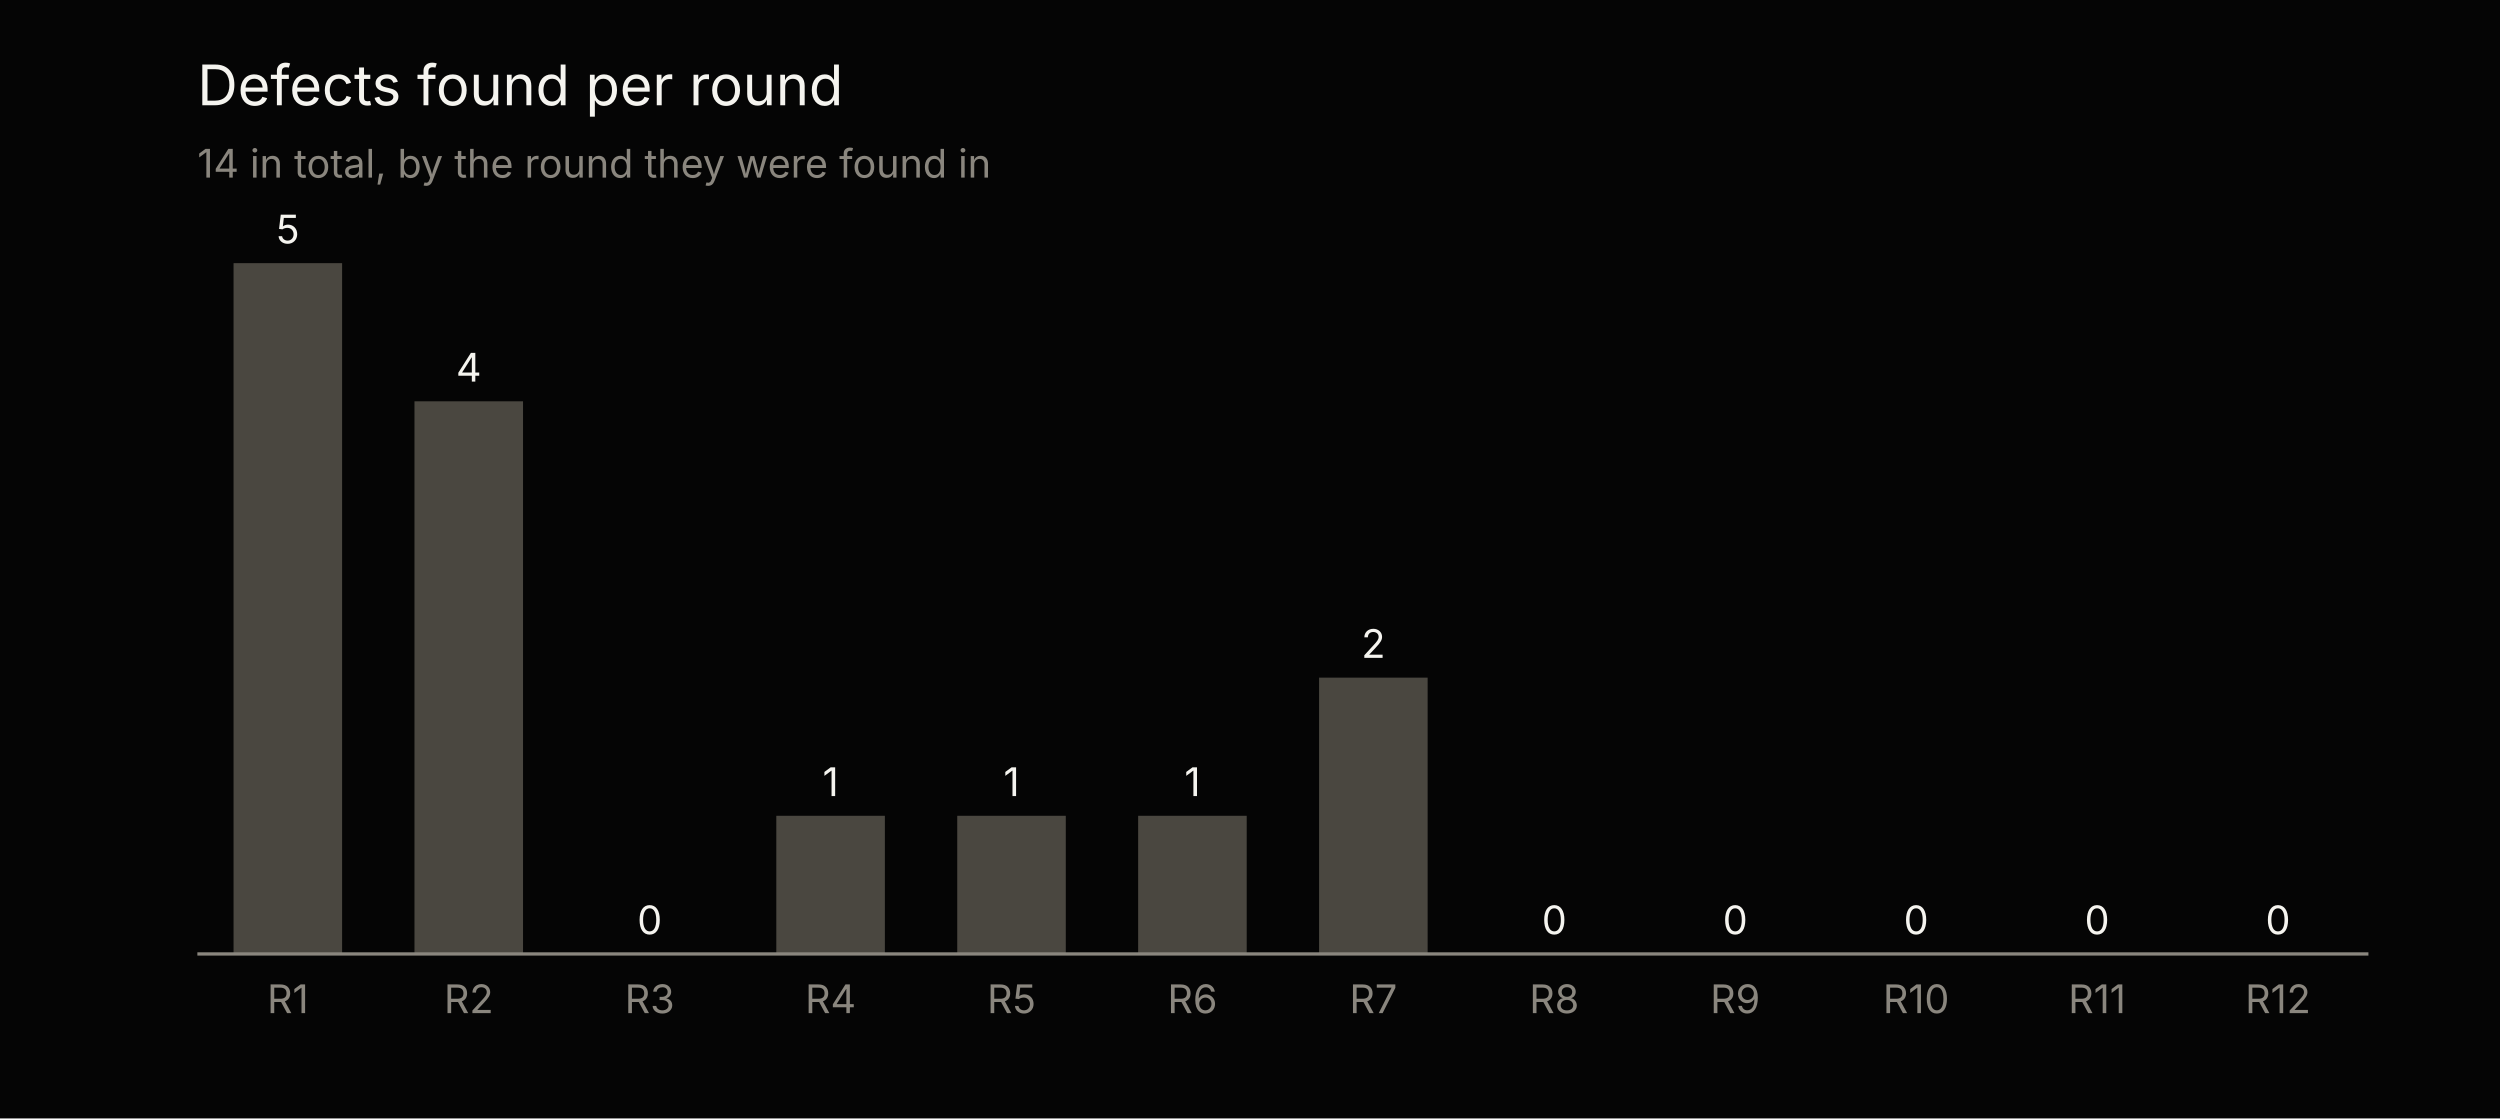
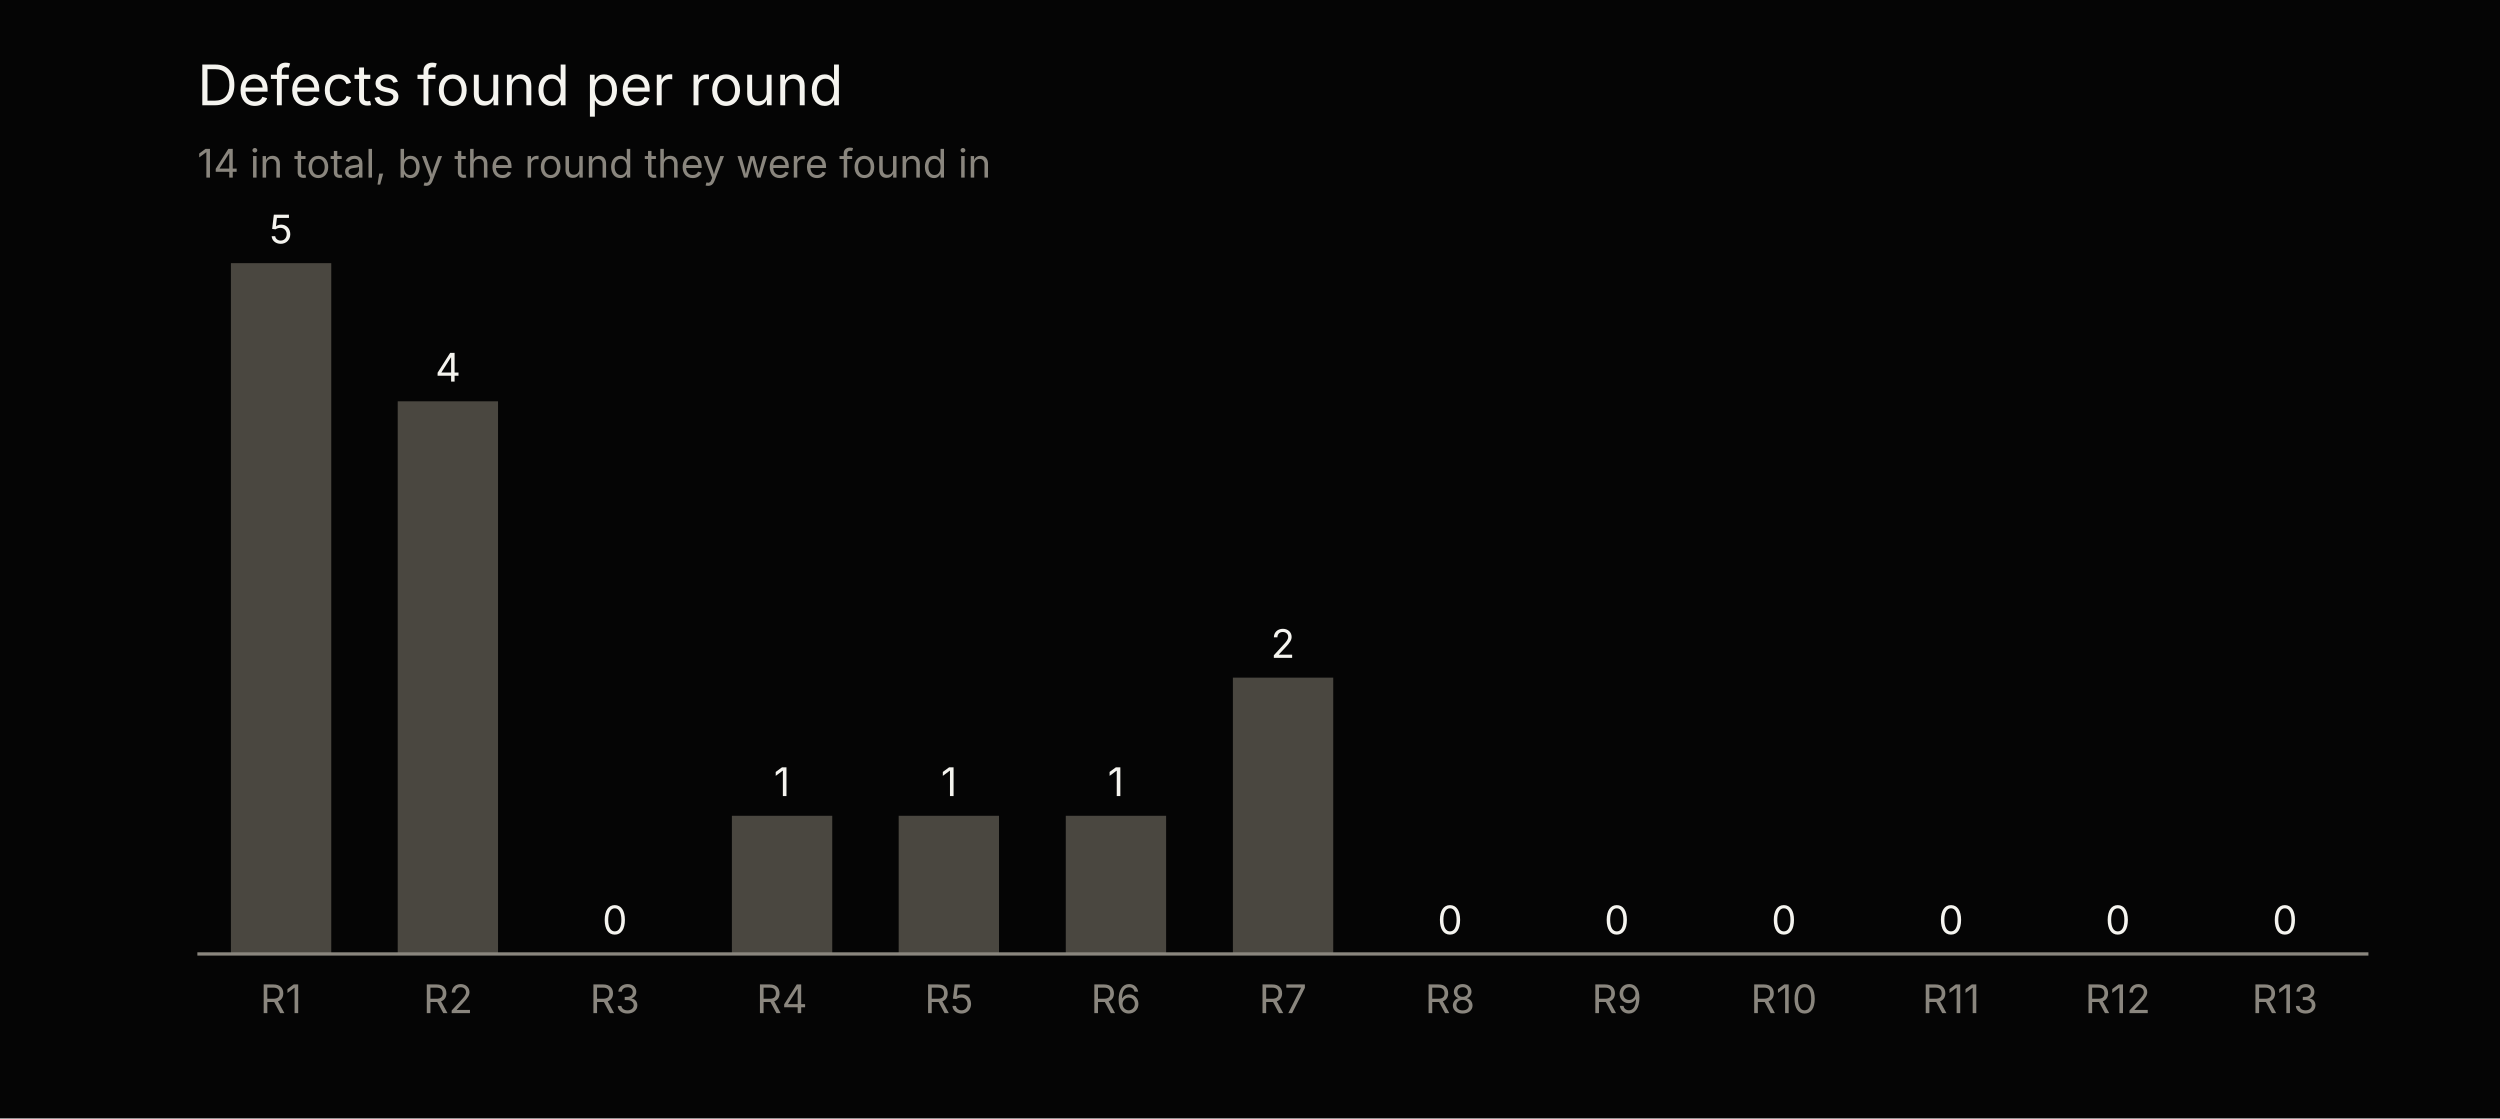
<svg xmlns="http://www.w3.org/2000/svg" viewBox="0 0 760 340" font-family="Inter, Arial, sans-serif" font-size="12">
  <rect width="760" height="340" fill="#050505" />
  <text x="60" y="32" font-size="17" fill="#f5f4ef">Defects found per round</text>
  <text x="60" y="54" fill="#8a867e">14 in total, by the round they were found in</text>
-   <rect x="71.0" y="80.0" width="33.0" height="210.0" fill="#4a4740" />
-   <text x="87.5" y="74.0" text-anchor="middle" fill="#f5f4ef">5</text>
-   <text x="87.5" y="308" text-anchor="middle" fill="#8a867e">R1</text>
-   <rect x="126.0" y="122.0" width="33.0" height="168.0" fill="#4a4740" />
-   <text x="142.5" y="116.0" text-anchor="middle" fill="#f5f4ef">4</text>
-   <text x="142.5" y="308" text-anchor="middle" fill="#8a867e">R2</text>
-   <rect x="181.0" y="290.0" width="33.0" height="0.0" fill="#4a4740" />
-   <text x="197.5" y="284.0" text-anchor="middle" fill="#f5f4ef">0</text>
-   <text x="197.5" y="308" text-anchor="middle" fill="#8a867e">R3</text>
-   <rect x="236.0" y="248.0" width="33.0" height="42.0" fill="#4a4740" />
-   <text x="252.5" y="242.0" text-anchor="middle" fill="#f5f4ef">1</text>
-   <text x="252.5" y="308" text-anchor="middle" fill="#8a867e">R4</text>
-   <rect x="291.0" y="248.0" width="33.0" height="42.0" fill="#4a4740" />
-   <text x="307.5" y="242.0" text-anchor="middle" fill="#f5f4ef">1</text>
-   <text x="307.5" y="308" text-anchor="middle" fill="#8a867e">R5</text>
-   <rect x="346.0" y="248.0" width="33.0" height="42.0" fill="#4a4740" />
-   <text x="362.5" y="242.0" text-anchor="middle" fill="#f5f4ef">1</text>
-   <text x="362.5" y="308" text-anchor="middle" fill="#8a867e">R6</text>
-   <rect x="401.0" y="206.0" width="33.0" height="84.0" fill="#4a4740" />
-   <text x="417.5" y="200.0" text-anchor="middle" fill="#f5f4ef">2</text>
-   <text x="417.5" y="308" text-anchor="middle" fill="#8a867e">R7</text>
-   <rect x="456.0" y="290.0" width="33.0" height="0.0" fill="#4a4740" />
-   <text x="472.5" y="284.0" text-anchor="middle" fill="#f5f4ef">0</text>
-   <text x="472.5" y="308" text-anchor="middle" fill="#8a867e">R8</text>
-   <rect x="511.0" y="290.0" width="33.0" height="0.0" fill="#4a4740" />
-   <text x="527.5" y="284.0" text-anchor="middle" fill="#f5f4ef">0</text>
-   <text x="527.5" y="308" text-anchor="middle" fill="#8a867e">R9</text>
-   <rect x="566.0" y="290.0" width="33.0" height="0.0" fill="#4a4740" />
-   <text x="582.5" y="284.0" text-anchor="middle" fill="#f5f4ef">0</text>
-   <text x="582.5" y="308" text-anchor="middle" fill="#8a867e">R10</text>
-   <rect x="621.0" y="290.0" width="33.0" height="0.0" fill="#4a4740" />
-   <text x="637.5" y="284.0" text-anchor="middle" fill="#f5f4ef">0</text>
-   <text x="637.5" y="308" text-anchor="middle" fill="#8a867e">R11</text>
-   <rect x="676.0" y="290.0" width="33.0" height="0.0" fill="#d5a84b" />
-   <text x="692.5" y="284.0" text-anchor="middle" fill="#f5f4ef">0</text>
-   <text x="692.5" y="308" text-anchor="middle" fill="#8a867e">R12</text>
+   <rect x="70.2" y="80.0" width="30.5" height="210.0" fill="#4a4740" />
+   <text x="85.4" y="74.0" text-anchor="middle" fill="#f5f4ef">5</text>
+   <text x="85.4" y="308" text-anchor="middle" fill="#8a867e">R1</text>
+   <rect x="120.9" y="122.0" width="30.5" height="168.0" fill="#4a4740" />
+   <text x="136.2" y="116.0" text-anchor="middle" fill="#f5f4ef">4</text>
+   <text x="136.2" y="308" text-anchor="middle" fill="#8a867e">R2</text>
+   <rect x="171.7" y="290.0" width="30.5" height="0.0" fill="#4a4740" />
+   <text x="186.9" y="284.0" text-anchor="middle" fill="#f5f4ef">0</text>
+   <text x="186.9" y="308" text-anchor="middle" fill="#8a867e">R3</text>
+   <rect x="222.5" y="248.0" width="30.5" height="42.0" fill="#4a4740" />
+   <text x="237.7" y="242.0" text-anchor="middle" fill="#f5f4ef">1</text>
+   <text x="237.7" y="308" text-anchor="middle" fill="#8a867e">R4</text>
+   <rect x="273.2" y="248.0" width="30.5" height="42.0" fill="#4a4740" />
+   <text x="288.5" y="242.0" text-anchor="middle" fill="#f5f4ef">1</text>
+   <text x="288.5" y="308" text-anchor="middle" fill="#8a867e">R5</text>
+   <rect x="324.0" y="248.0" width="30.5" height="42.0" fill="#4a4740" />
+   <text x="339.2" y="242.0" text-anchor="middle" fill="#f5f4ef">1</text>
+   <text x="339.2" y="308" text-anchor="middle" fill="#8a867e">R6</text>
+   <rect x="374.8" y="206.0" width="30.5" height="84.0" fill="#4a4740" />
+   <text x="390.0" y="200.0" text-anchor="middle" fill="#f5f4ef">2</text>
+   <text x="390.0" y="308" text-anchor="middle" fill="#8a867e">R7</text>
+   <rect x="425.5" y="290.0" width="30.5" height="0.0" fill="#4a4740" />
+   <text x="440.8" y="284.0" text-anchor="middle" fill="#f5f4ef">0</text>
+   <text x="440.8" y="308" text-anchor="middle" fill="#8a867e">R8</text>
+   <rect x="476.3" y="290.0" width="30.5" height="0.0" fill="#4a4740" />
+   <text x="491.5" y="284.0" text-anchor="middle" fill="#f5f4ef">0</text>
+   <text x="491.5" y="308" text-anchor="middle" fill="#8a867e">R9</text>
+   <rect x="527.1" y="290.0" width="30.5" height="0.0" fill="#4a4740" />
+   <text x="542.3" y="284.0" text-anchor="middle" fill="#f5f4ef">0</text>
+   <text x="542.3" y="308" text-anchor="middle" fill="#8a867e">R10</text>
+   <rect x="577.8" y="290.0" width="30.5" height="0.0" fill="#4a4740" />
+   <text x="593.1" y="284.0" text-anchor="middle" fill="#f5f4ef">0</text>
+   <text x="593.1" y="308" text-anchor="middle" fill="#8a867e">R11</text>
+   <rect x="628.6" y="290.0" width="30.5" height="0.0" fill="#4a4740" />
+   <text x="643.8" y="284.0" text-anchor="middle" fill="#f5f4ef">0</text>
+   <text x="643.8" y="308" text-anchor="middle" fill="#8a867e">R12</text>
+   <rect x="679.4" y="290.0" width="30.5" height="0.0" fill="#d5a84b" />
+   <text x="694.6" y="284.0" text-anchor="middle" fill="#f5f4ef">0</text>
+   <text x="694.6" y="308" text-anchor="middle" fill="#8a867e">R13</text>
  <line x1="60" x2="720" y1="290" y2="290" stroke="#8a867e" />
</svg>
